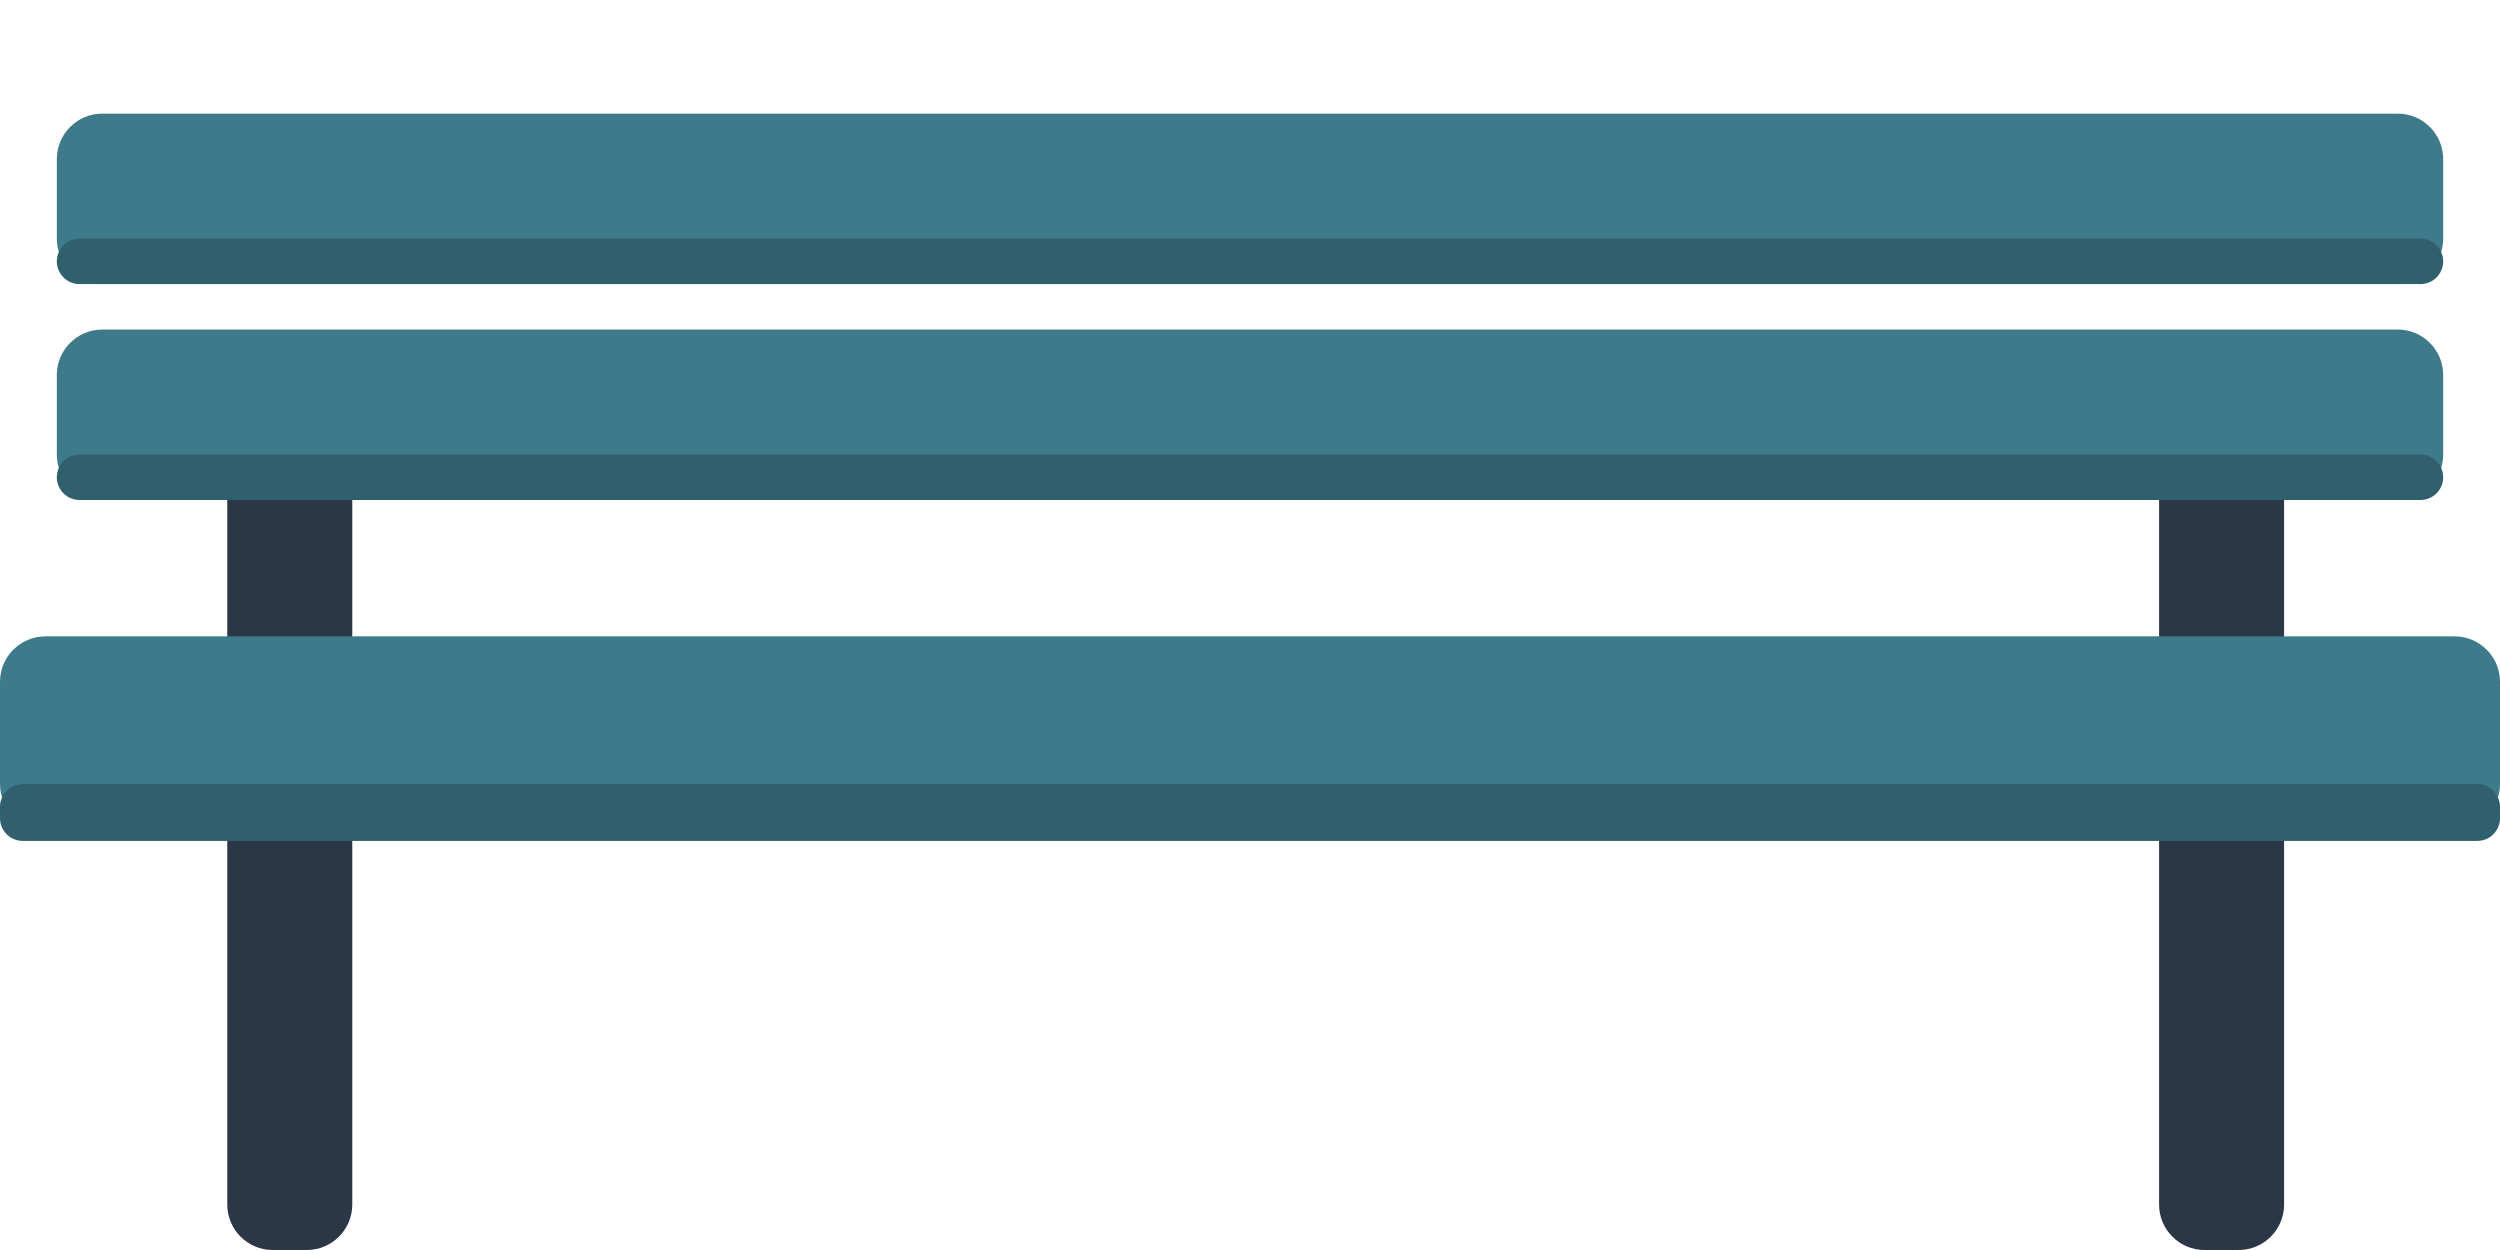
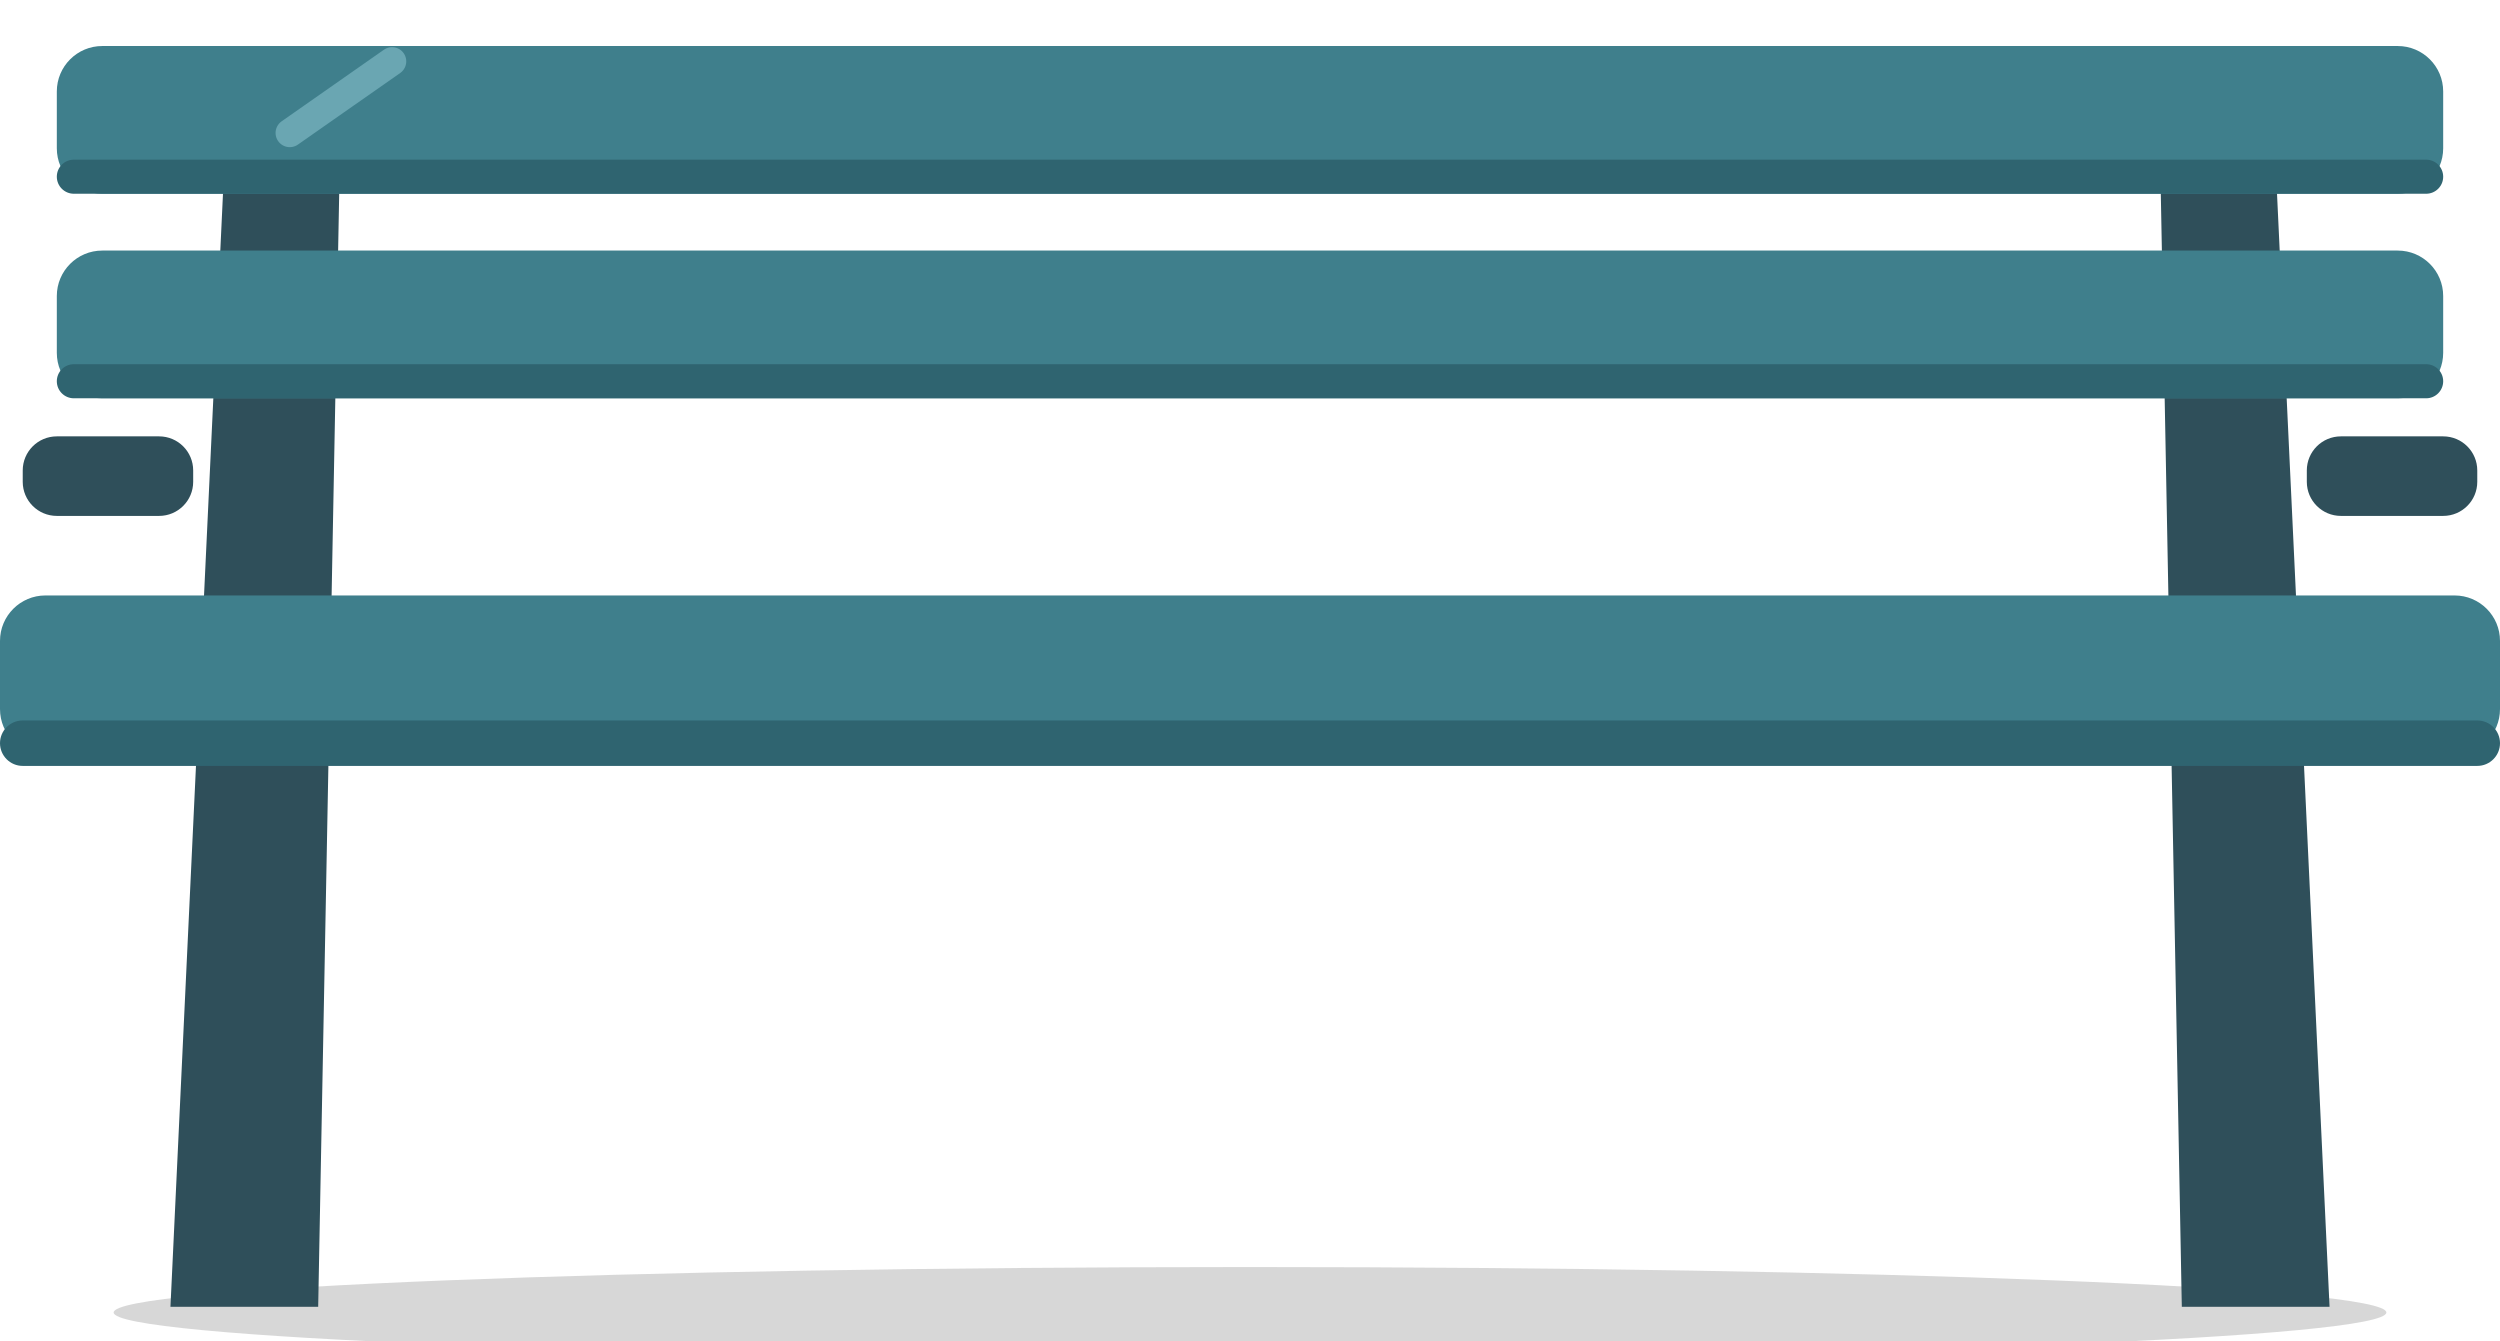
- <svg xmlns="http://www.w3.org/2000/svg" width="440" height="220" viewBox="0 0 440 220">
-   <rect x="40" y="60" width="22" height="160" rx="8" fill="#2b3646" />
-   <rect x="380" y="60" width="22" height="160" rx="8" fill="#2b3646" />
-   <rect x="10" y="20" width="420" height="30" rx="8" fill="#3f7a8a" />
-   <rect x="10" y="42" width="420" height="8" rx="4" fill="#30606d" />
-   <rect x="10" y="58" width="420" height="30" rx="8" fill="#3f7a8a" />
-   <rect x="10" y="80" width="420" height="8" rx="4" fill="#30606d" />
-   <rect x="0" y="112" width="440" height="34" rx="8" fill="#3f7a8a" />
-   <rect x="0" y="138" width="440" height="10" rx="4" fill="#30606d" />
+ <svg xmlns="http://www.w3.org/2000/svg" width="440" height="236" viewBox="0 0 440 236">
+   <ellipse cx="220" cy="231" rx="200" ry="8" fill="#000000" fill-opacity="0.16" />
+   <path d="M30 230 L40 18.1 L60 18.1 L56 230 Z" fill="#2f4f5a" />
+   <path d="M410 230 L400 18.1 L380 18.1 L384 230 Z" fill="#2f4f5a" />
+   <rect x="10" y="8.1" width="420" height="26" rx="8" fill="#3f7f8c" />
+   <rect x="10" y="28.1" width="420" height="6" rx="3" fill="#2f6470" />
+   <rect x="10" y="44.1" width="420" height="26" rx="8" fill="#3f7f8c" />
+   <rect x="10" y="64.1" width="420" height="6" rx="3" fill="#2f6470" />
+   <rect x="0" y="104.8" width="440" height="28" rx="8" fill="#3f7f8c" />
+   <rect x="0" y="126.8" width="440" height="8" rx="4" fill="#2f6470" />
+   <rect x="4" y="76.8" width="30" height="14" rx="6" fill="#2f4f5a" />
+   <rect x="406" y="76.8" width="30" height="14" rx="6" fill="#2f4f5a" />
+   <path d="M51 23.4 L69 10.8" fill="none" stroke="#6aa6b2" stroke-width="5" stroke-linecap="round" stroke-linejoin="round" />
</svg>
